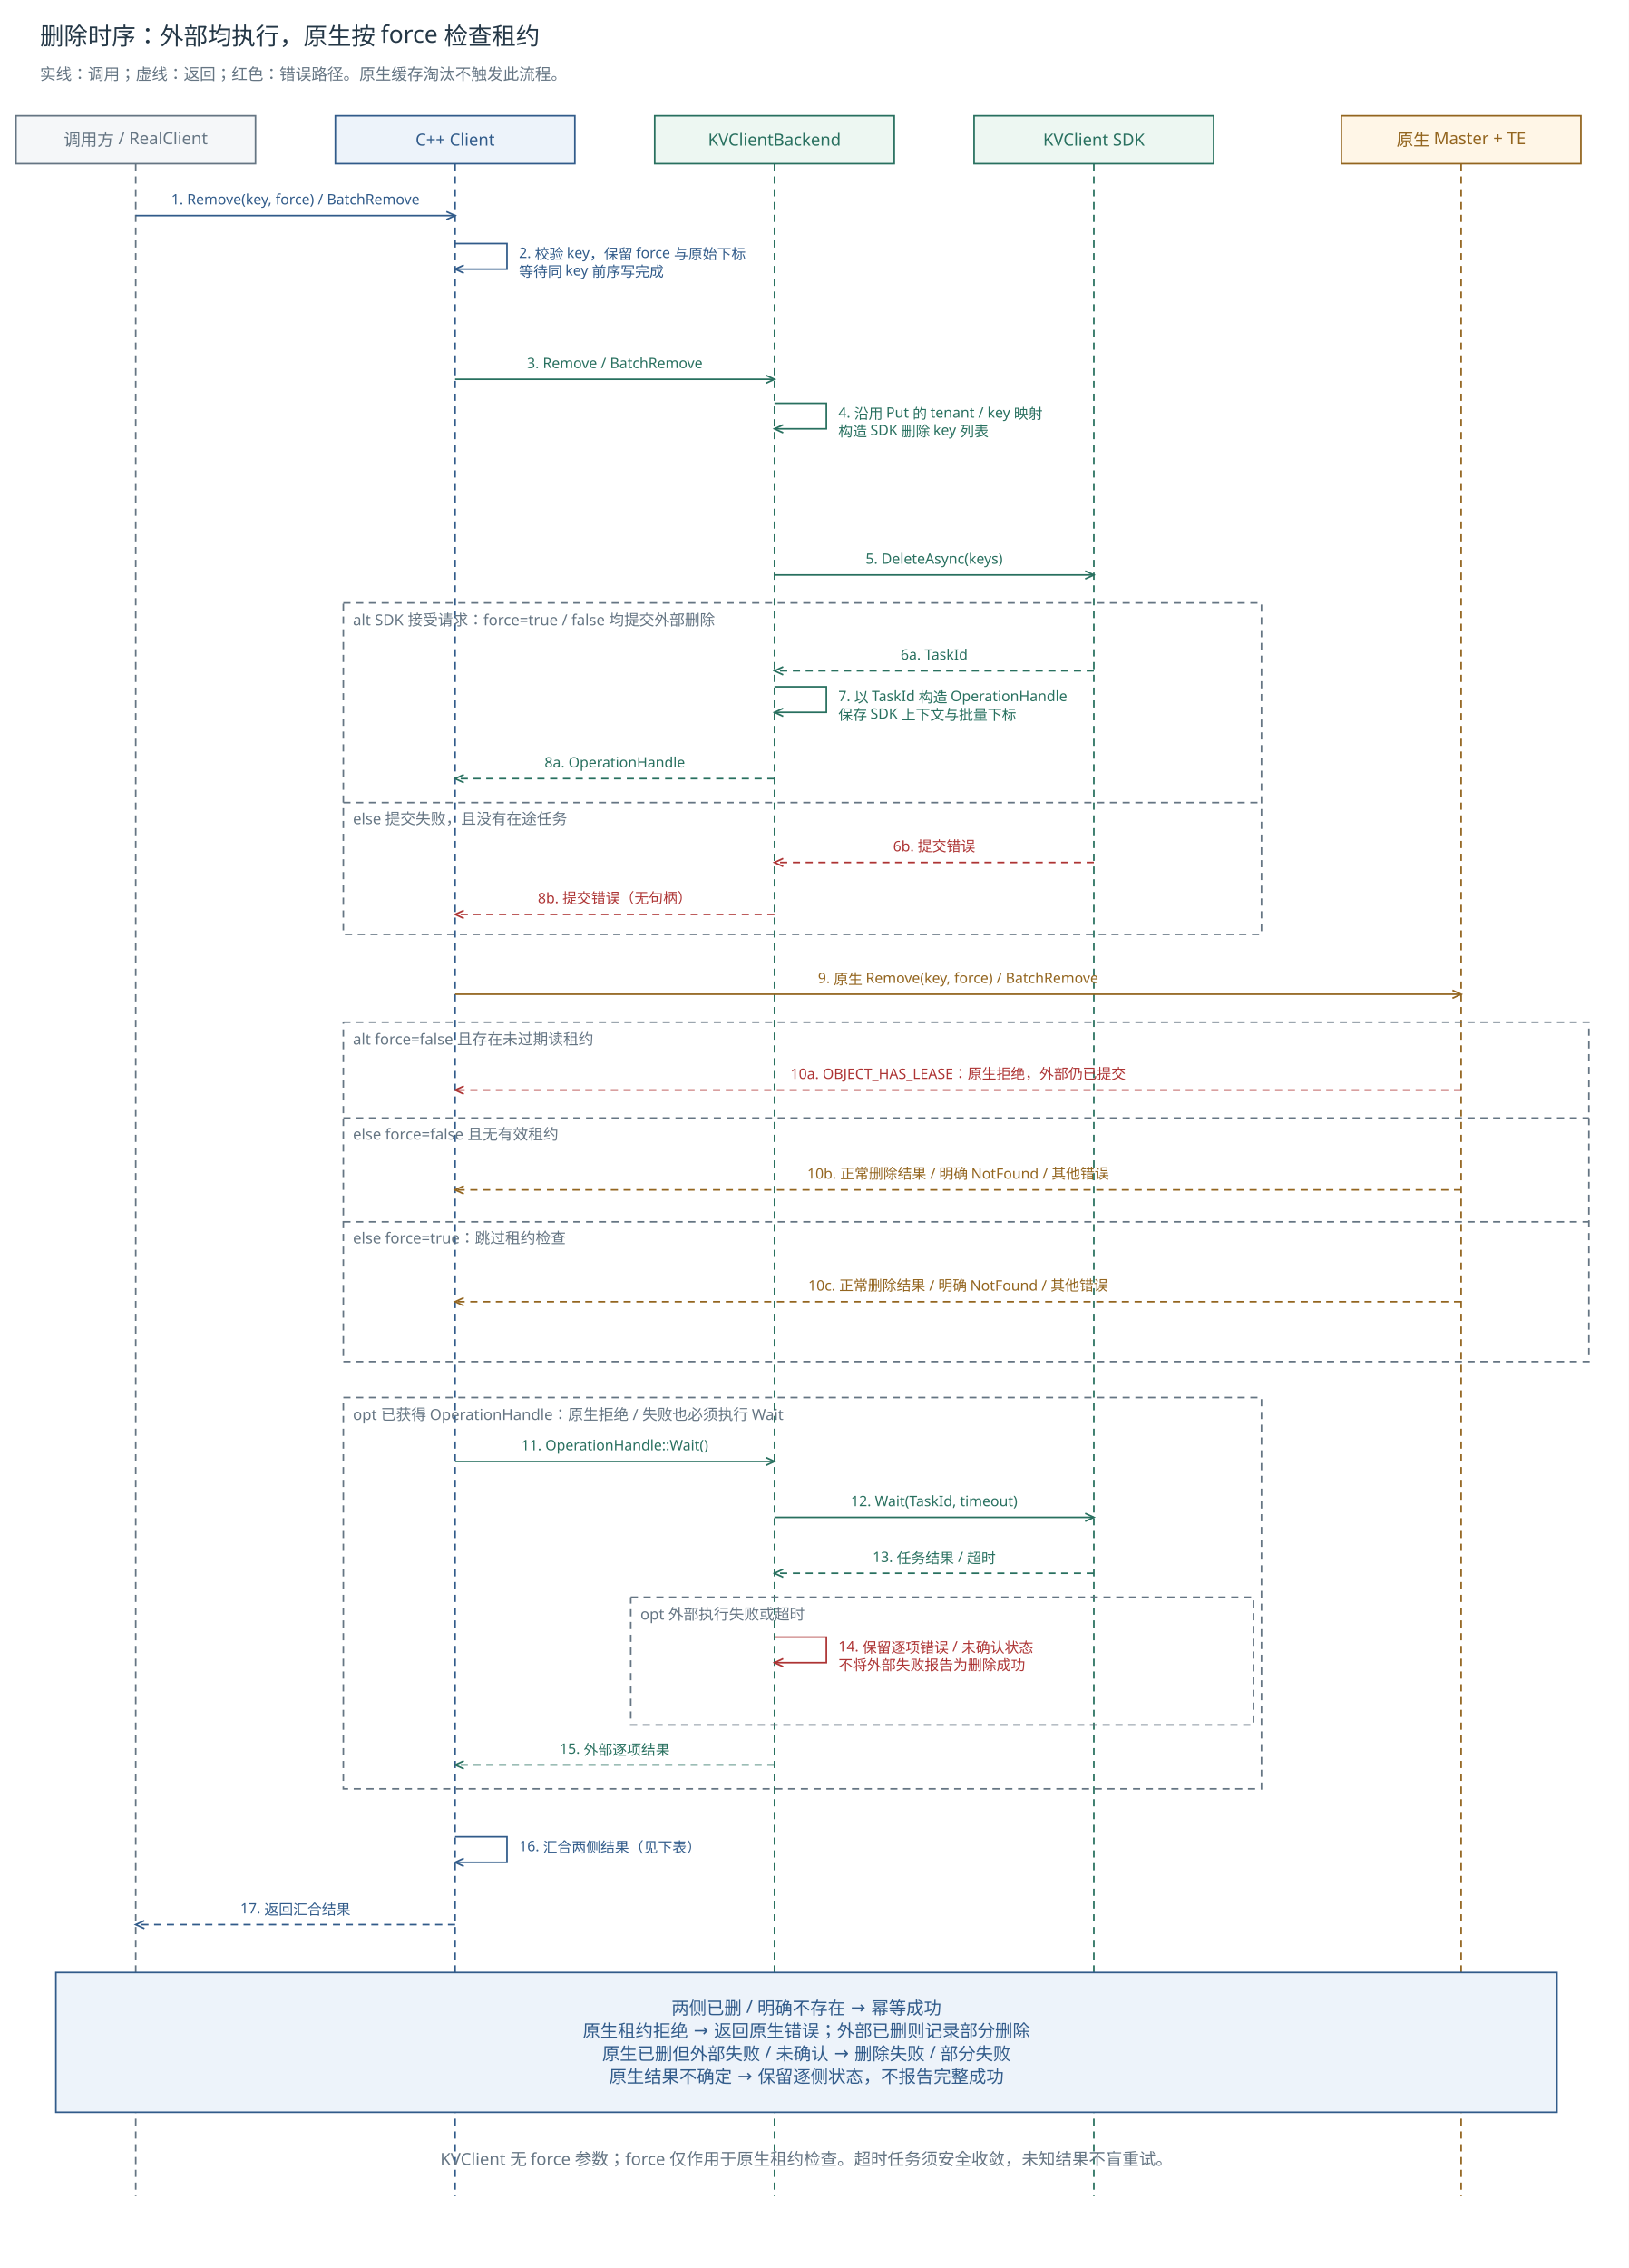
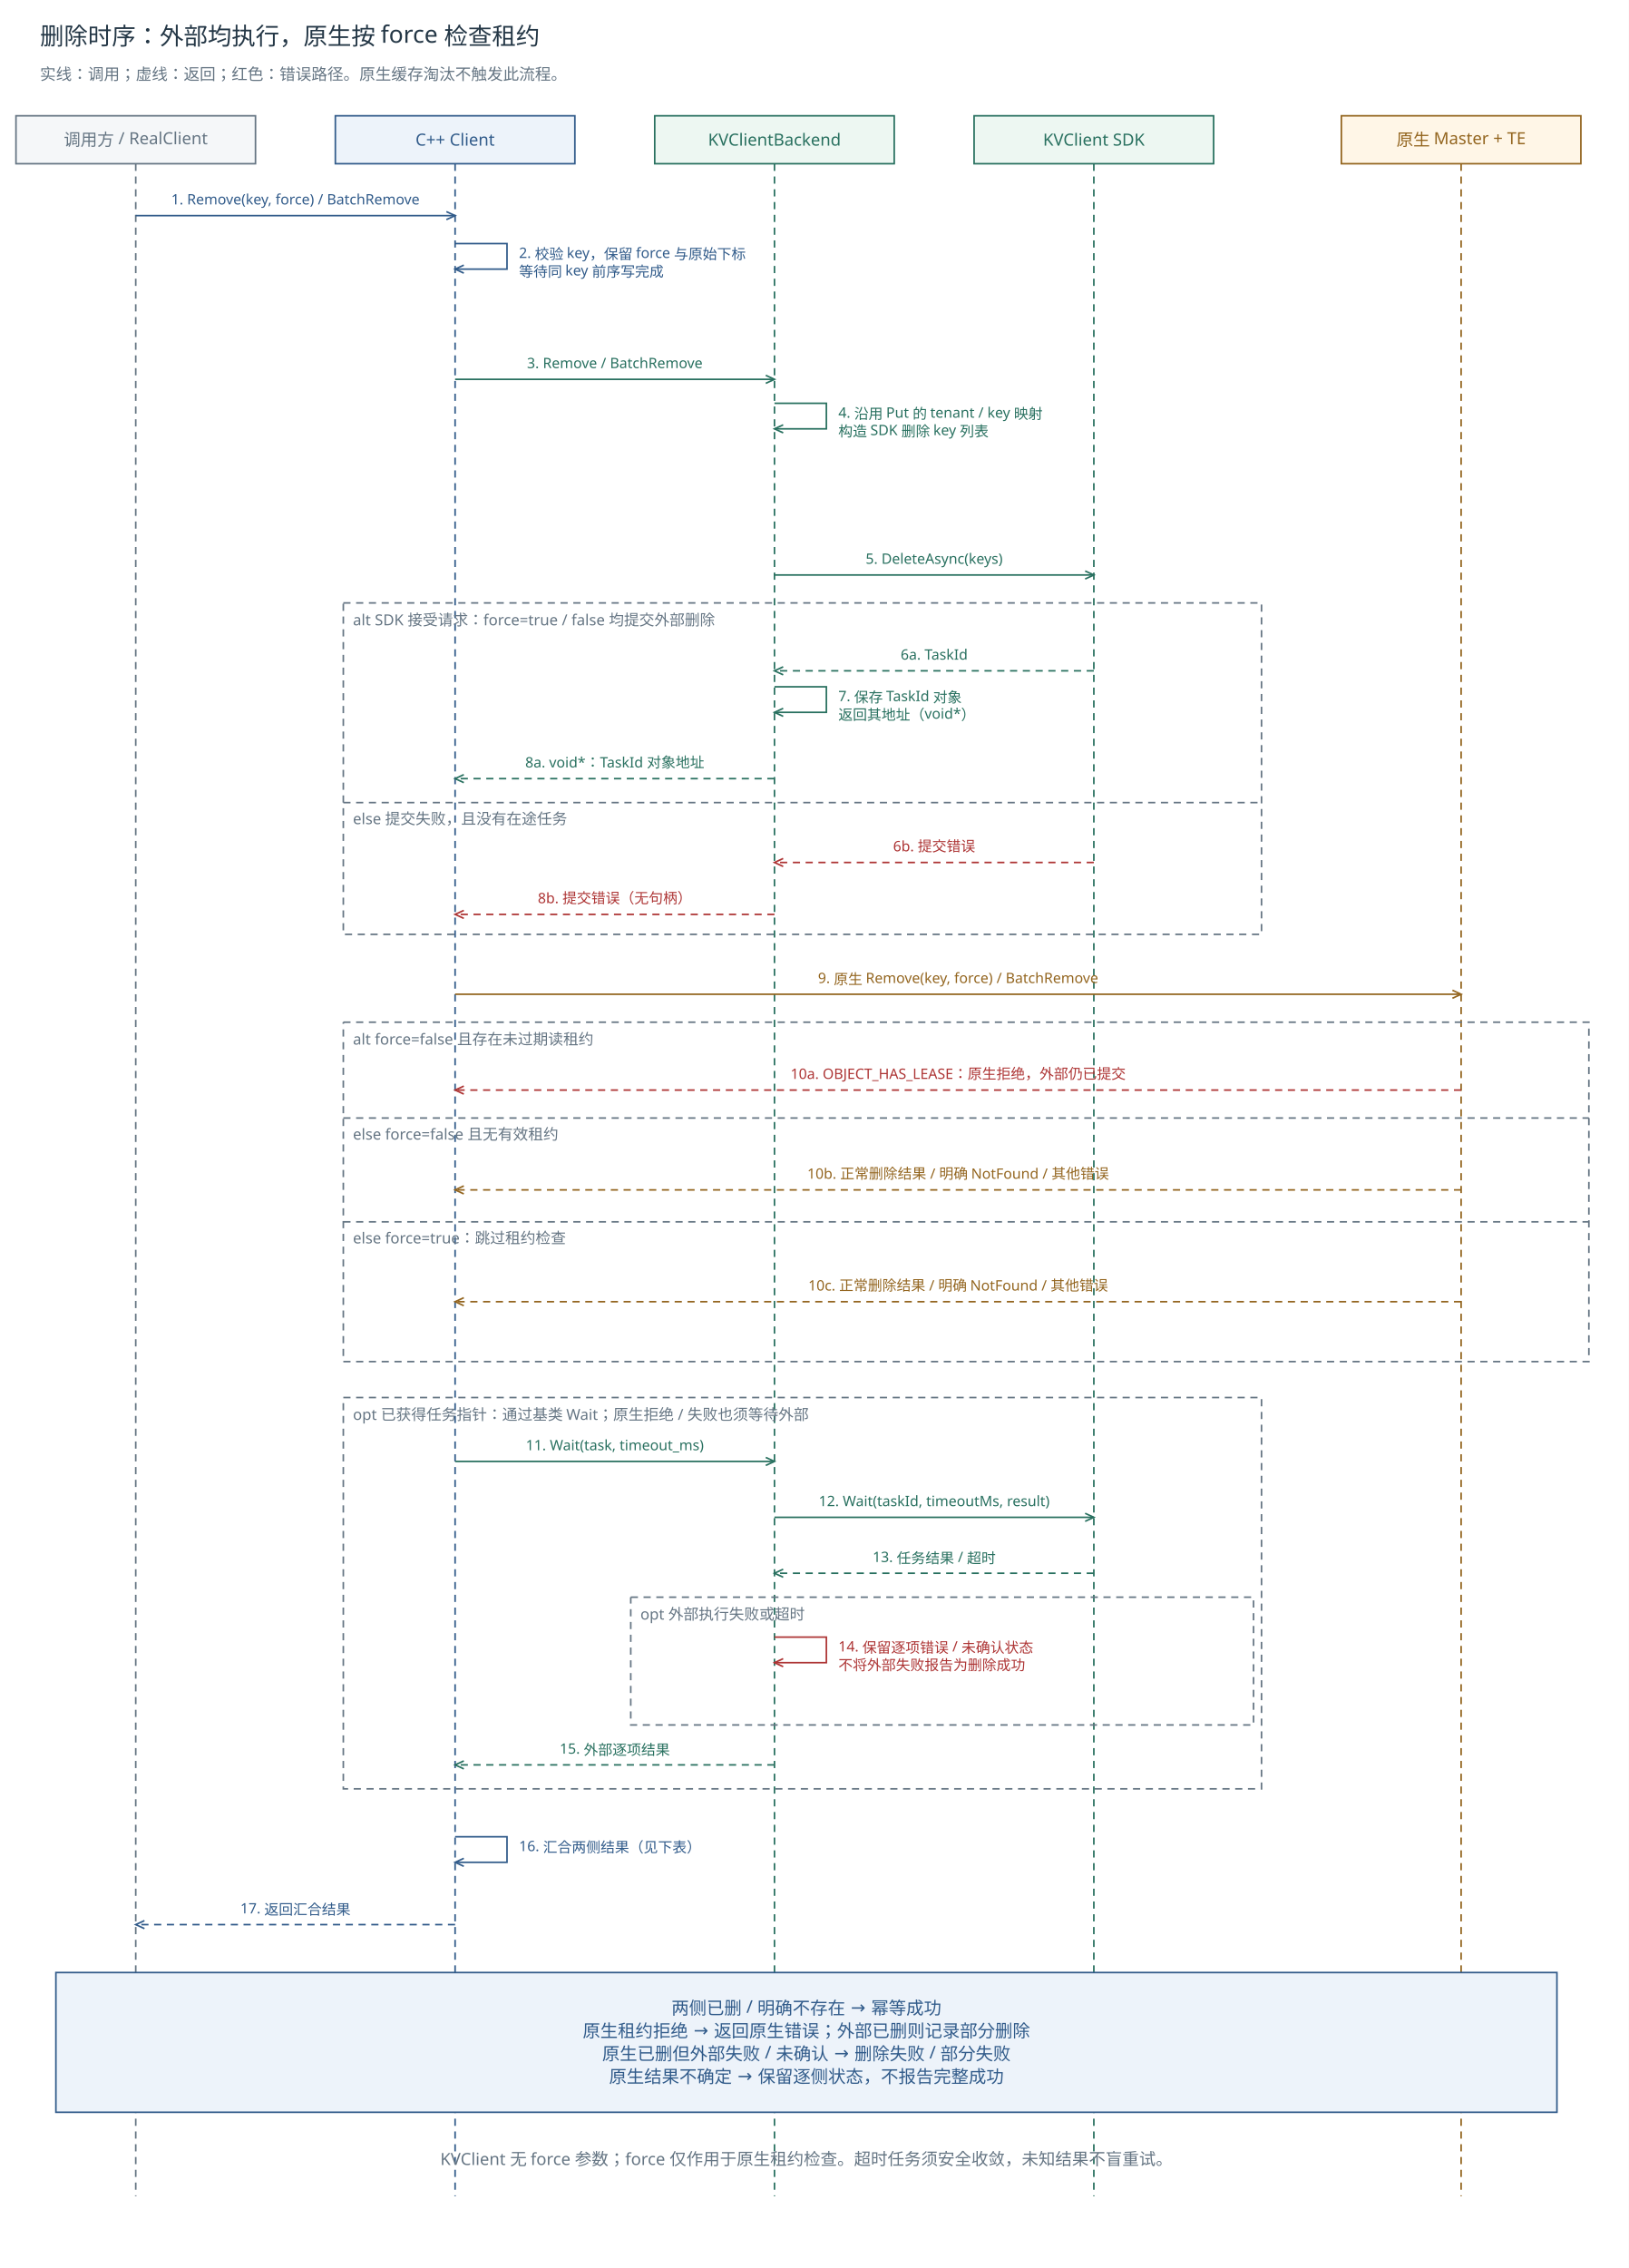
<svg xmlns="http://www.w3.org/2000/svg" width="2040" height="2840" viewBox="0 0 2040 2840">
  <rect width="100%" height="100%" fill="white" />
  <text x="50" y="56.0" font-family="Microsoft YaHei, sans-serif" font-size="30" text-anchor="start" fill="#243746">删除时序：外部均执行，原生按 force 检查租约</text>
  <text x="50" y="100.0" font-family="Microsoft YaHei, sans-serif" font-size="20" text-anchor="start" fill="#657583">实线：调用；虚线：返回；红色：错误路径。原生缓存淘汰不触发此流程。</text>
  <rect x="20" y="145" width="300" height="60" fill="#f5f7f9" stroke="#657583" stroke-width="2" />
  <text x="170.0" y="182.35" font-family="Microsoft YaHei, sans-serif" font-size="21" text-anchor="middle" fill="#657583">调用方 / RealClient</text>
  <polyline points="170,205 170,2750" fill="none" stroke="#657583" stroke-width="2" stroke-dasharray="9 7" />
  <rect x="420" y="145" width="300" height="60" fill="#edf3fa" stroke="#315b8a" stroke-width="2" />
  <text x="570.0" y="182.35" font-family="Microsoft YaHei, sans-serif" font-size="21" text-anchor="middle" fill="#315b8a">C++ Client</text>
  <polyline points="570,205 570,2750" fill="none" stroke="#315b8a" stroke-width="2" stroke-dasharray="9 7" />
  <rect x="820" y="145" width="300" height="60" fill="#edf7f2" stroke="#28705f" stroke-width="2" />
  <text x="970.0" y="182.35" font-family="Microsoft YaHei, sans-serif" font-size="21" text-anchor="middle" fill="#28705f">KVClientBackend</text>
  <polyline points="970,205 970,2750" fill="none" stroke="#28705f" stroke-width="2" stroke-dasharray="9 7" />
  <rect x="1220" y="145" width="300" height="60" fill="#edf7f2" stroke="#28705f" stroke-width="2" />
  <text x="1370.0" y="182.35" font-family="Microsoft YaHei, sans-serif" font-size="21" text-anchor="middle" fill="#28705f">KVClient SDK</text>
  <polyline points="1370,205 1370,2750" fill="none" stroke="#28705f" stroke-width="2" stroke-dasharray="9 7" />
  <rect x="1680" y="145" width="300" height="60" fill="#fff6e7" stroke="#93651f" stroke-width="2" />
  <text x="1830.0" y="182.35" font-family="Microsoft YaHei, sans-serif" font-size="21" text-anchor="middle" fill="#93651f">原生 Master + TE</text>
  <polyline points="1830,205 1830,2750" fill="none" stroke="#93651f" stroke-width="2" stroke-dasharray="9 7" />
  <text x="370.0" y="256.0" font-family="Microsoft YaHei, sans-serif" font-size="18" text-anchor="middle" fill="#315b8a">1. Remove(key, force) / BatchRemove</text>
  <polyline points="170,270 570,270" fill="none" stroke="#315b8a" stroke-width="2" />
  <polyline points="559.092,275.002 570,270 559.092,264.998" fill="none" stroke="#315b8a" stroke-width="2" />
  <polyline points="570,305 635,305 635,337 570,337" fill="none" stroke="#315b8a" stroke-width="2" />
  <polyline points="580.908,331.998 570,337 580.908,342.002" fill="none" stroke="#315b8a" stroke-width="2" />
  <text x="650" y="323.0" font-family="Microsoft YaHei, sans-serif" font-size="18" text-anchor="start" fill="#315b8a">2. 校验 key，保留 force 与原始下标</text>
  <text x="650" y="346.4" font-family="Microsoft YaHei, sans-serif" font-size="18" text-anchor="start" fill="#315b8a">等待同 key 前序写完成</text>
  <text x="770.0" y="461.0" font-family="Microsoft YaHei, sans-serif" font-size="18" text-anchor="middle" fill="#28705f">3. Remove / BatchRemove</text>
  <polyline points="570,475 970,475" fill="none" stroke="#28705f" stroke-width="2" />
  <polyline points="959.092,480.002 970,475 959.092,469.998" fill="none" stroke="#28705f" stroke-width="2" />
  <polyline points="970,505 1035,505 1035,537 970,537" fill="none" stroke="#28705f" stroke-width="2" />
  <polyline points="980.908,531.998 970,537 980.908,542.002" fill="none" stroke="#28705f" stroke-width="2" />
  <text x="1050" y="523.0" font-family="Microsoft YaHei, sans-serif" font-size="18" text-anchor="start" fill="#28705f">4. 沿用 Put 的 tenant / key 映射</text>
  <text x="1050" y="546.4" font-family="Microsoft YaHei, sans-serif" font-size="18" text-anchor="start" fill="#28705f">构造 SDK 删除 key 列表</text>
  <text x="1170.0" y="706.0" font-family="Microsoft YaHei, sans-serif" font-size="18" text-anchor="middle" fill="#28705f">5. DeleteAsync(keys)</text>
  <polyline points="970,720 1370,720" fill="none" stroke="#28705f" stroke-width="2" />
  <polyline points="1359.092,725.002 1370,720 1359.092,714.998" fill="none" stroke="#28705f" stroke-width="2" />
  <polyline points="430,755 1580,755 1580,1170 430,1170 430,755" fill="none" stroke="#657583" stroke-width="2" stroke-dasharray="9 7" />
  <text x="442" y="783.0" font-family="Microsoft YaHei, sans-serif" font-size="19" text-anchor="start" fill="#657583">alt  SDK 接受请求：force=true / false 均提交外部删除</text>
  <text x="1170.0" y="826.0" font-family="Microsoft YaHei, sans-serif" font-size="18" text-anchor="middle" fill="#28705f">6a. TaskId</text>
  <polyline points="1370,840 970,840" fill="none" stroke="#28705f" stroke-width="2" stroke-dasharray="9 7" />
  <polyline points="980.908,834.998 970,840 980.908,845.002" fill="none" stroke="#28705f" stroke-width="2" />
  <polyline points="970,860 1035,860 1035,892 970,892" fill="none" stroke="#28705f" stroke-width="2" />
  <polyline points="980.908,886.998 970,892 980.908,897.002" fill="none" stroke="#28705f" stroke-width="2" />
-   <text x="1050" y="878.0" font-family="Microsoft YaHei, sans-serif" font-size="18" text-anchor="start" fill="#28705f">7. 以 TaskId 构造 OperationHandle</text>
-   <text x="1050" y="901.4" font-family="Microsoft YaHei, sans-serif" font-size="18" text-anchor="start" fill="#28705f">保存 SDK 上下文与批量下标</text>
-   <text x="770.0" y="961.0" font-family="Microsoft YaHei, sans-serif" font-size="18" text-anchor="middle" fill="#28705f">8a. OperationHandle</text>
+   <text x="1050" y="878.0" font-family="Microsoft YaHei, sans-serif" font-size="18" text-anchor="start" fill="#28705f">7. 保存 TaskId 对象</text>
+   <text x="1050" y="901.4" font-family="Microsoft YaHei, sans-serif" font-size="18" text-anchor="start" fill="#28705f">返回其地址（void*）</text>
+   <text x="770.0" y="961.0" font-family="Microsoft YaHei, sans-serif" font-size="18" text-anchor="middle" fill="#28705f">8a. void*：TaskId 对象地址</text>
  <polyline points="970,975 570,975" fill="none" stroke="#28705f" stroke-width="2" stroke-dasharray="9 7" />
  <polyline points="580.908,969.998 570,975 580.908,980.002" fill="none" stroke="#28705f" stroke-width="2" />
  <polyline points="430,1005 1580,1005" fill="none" stroke="#657583" stroke-width="2" stroke-dasharray="9 7" />
  <text x="442" y="1032.0" font-family="Microsoft YaHei, sans-serif" font-size="19" text-anchor="start" fill="#657583">else  提交失败，且没有在途任务</text>
  <text x="1170.0" y="1066.0" font-family="Microsoft YaHei, sans-serif" font-size="18" text-anchor="middle" fill="#ad3434">6b. 提交错误</text>
  <polyline points="1370,1080 970,1080" fill="none" stroke="#ad3434" stroke-width="2" stroke-dasharray="9 7" />
  <polyline points="980.908,1074.998 970,1080 980.908,1085.002" fill="none" stroke="#ad3434" stroke-width="2" />
  <text x="770.0" y="1131.0" font-family="Microsoft YaHei, sans-serif" font-size="18" text-anchor="middle" fill="#ad3434">8b. 提交错误（无句柄）</text>
  <polyline points="970,1145 570,1145" fill="none" stroke="#ad3434" stroke-width="2" stroke-dasharray="9 7" />
  <polyline points="580.908,1139.998 570,1145 580.908,1150.002" fill="none" stroke="#ad3434" stroke-width="2" />
  <text x="1200.0" y="1231.0" font-family="Microsoft YaHei, sans-serif" font-size="18" text-anchor="middle" fill="#93651f">9. 原生 Remove(key, force) / BatchRemove</text>
  <polyline points="570,1245 1830,1245" fill="none" stroke="#93651f" stroke-width="2" />
  <polyline points="1819.092,1250.002 1830,1245 1819.092,1239.998" fill="none" stroke="#93651f" stroke-width="2" />
  <polyline points="430,1280 1990,1280 1990,1705 430,1705 430,1280" fill="none" stroke="#657583" stroke-width="2" stroke-dasharray="9 7" />
  <text x="442" y="1308.0" font-family="Microsoft YaHei, sans-serif" font-size="19" text-anchor="start" fill="#657583">alt  force=false 且存在未过期读租约</text>
  <text x="1200.0" y="1351.0" font-family="Microsoft YaHei, sans-serif" font-size="18" text-anchor="middle" fill="#ad3434">10a. OBJECT_HAS_LEASE：原生拒绝，外部仍已提交</text>
  <polyline points="1830,1365 570,1365" fill="none" stroke="#ad3434" stroke-width="2" stroke-dasharray="9 7" />
  <polyline points="580.908,1359.998 570,1365 580.908,1370.002" fill="none" stroke="#ad3434" stroke-width="2" />
  <polyline points="430,1400 1990,1400" fill="none" stroke="#657583" stroke-width="2" stroke-dasharray="9 7" />
  <text x="442" y="1427.0" font-family="Microsoft YaHei, sans-serif" font-size="19" text-anchor="start" fill="#657583">else  force=false 且无有效租约</text>
  <text x="1200.0" y="1476.0" font-family="Microsoft YaHei, sans-serif" font-size="18" text-anchor="middle" fill="#93651f">10b. 正常删除结果 / 明确 NotFound / 其他错误</text>
  <polyline points="1830,1490 570,1490" fill="none" stroke="#93651f" stroke-width="2" stroke-dasharray="9 7" />
  <polyline points="580.908,1484.998 570,1490 580.908,1495.002" fill="none" stroke="#93651f" stroke-width="2" />
  <polyline points="430,1530 1990,1530" fill="none" stroke="#657583" stroke-width="2" stroke-dasharray="9 7" />
  <text x="442" y="1557.0" font-family="Microsoft YaHei, sans-serif" font-size="19" text-anchor="start" fill="#657583">else  force=true：跳过租约检查</text>
  <text x="1200.0" y="1616.0" font-family="Microsoft YaHei, sans-serif" font-size="18" text-anchor="middle" fill="#93651f">10c. 正常删除结果 / 明确 NotFound / 其他错误</text>
  <polyline points="1830,1630 570,1630" fill="none" stroke="#93651f" stroke-width="2" stroke-dasharray="9 7" />
  <polyline points="580.908,1624.998 570,1630 580.908,1635.002" fill="none" stroke="#93651f" stroke-width="2" />
  <polyline points="430,1750 1580,1750 1580,2240 430,2240 430,1750" fill="none" stroke="#657583" stroke-width="2" stroke-dasharray="9 7" />
-   <text x="442" y="1778.0" font-family="Microsoft YaHei, sans-serif" font-size="19" text-anchor="start" fill="#657583">opt  已获得 OperationHandle：原生拒绝 / 失败也必须执行 Wait</text>
-   <text x="770.0" y="1816.0" font-family="Microsoft YaHei, sans-serif" font-size="18" text-anchor="middle" fill="#28705f">11. OperationHandle::Wait()</text>
+   <text x="442" y="1778.0" font-family="Microsoft YaHei, sans-serif" font-size="19" text-anchor="start" fill="#657583">opt  已获得任务指针：通过基类 Wait；原生拒绝 / 失败也须等待外部</text>
+   <text x="770.0" y="1816.0" font-family="Microsoft YaHei, sans-serif" font-size="18" text-anchor="middle" fill="#28705f">11. Wait(task, timeout_ms)</text>
  <polyline points="570,1830 970,1830" fill="none" stroke="#28705f" stroke-width="2" />
  <polyline points="959.092,1835.002 970,1830 959.092,1824.998" fill="none" stroke="#28705f" stroke-width="2" />
-   <text x="1170.0" y="1886.0" font-family="Microsoft YaHei, sans-serif" font-size="18" text-anchor="middle" fill="#28705f">12. Wait(TaskId, timeout)</text>
+   <text x="1170.0" y="1886.0" font-family="Microsoft YaHei, sans-serif" font-size="18" text-anchor="middle" fill="#28705f">12. Wait(taskId, timeoutMs, result)</text>
  <polyline points="970,1900 1370,1900" fill="none" stroke="#28705f" stroke-width="2" />
  <polyline points="1359.092,1905.002 1370,1900 1359.092,1894.998" fill="none" stroke="#28705f" stroke-width="2" />
  <text x="1170.0" y="1956.0" font-family="Microsoft YaHei, sans-serif" font-size="18" text-anchor="middle" fill="#28705f">13. 任务结果 / 超时</text>
  <polyline points="1370,1970 970,1970" fill="none" stroke="#28705f" stroke-width="2" stroke-dasharray="9 7" />
  <polyline points="980.908,1964.998 970,1970 980.908,1975.002" fill="none" stroke="#28705f" stroke-width="2" />
  <polyline points="790,2000 1570,2000 1570,2160 790,2160 790,2000" fill="none" stroke="#657583" stroke-width="2" stroke-dasharray="9 7" />
  <text x="802" y="2028.0" font-family="Microsoft YaHei, sans-serif" font-size="19" text-anchor="start" fill="#657583">opt  外部执行失败或超时</text>
  <polyline points="970,2050 1035,2050 1035,2082 970,2082" fill="none" stroke="#ad3434" stroke-width="2" />
  <polyline points="980.908,2076.998 970,2082 980.908,2087.002" fill="none" stroke="#ad3434" stroke-width="2" />
  <text x="1050" y="2068.0" font-family="Microsoft YaHei, sans-serif" font-size="18" text-anchor="start" fill="#ad3434">14. 保留逐项错误 / 未确认状态</text>
  <text x="1050" y="2091.4" font-family="Microsoft YaHei, sans-serif" font-size="18" text-anchor="start" fill="#ad3434">不将外部失败报告为删除成功</text>
  <text x="770.0" y="2196.0" font-family="Microsoft YaHei, sans-serif" font-size="18" text-anchor="middle" fill="#28705f">15. 外部逐项结果</text>
  <polyline points="970,2210 570,2210" fill="none" stroke="#28705f" stroke-width="2" stroke-dasharray="9 7" />
  <polyline points="580.908,2204.998 570,2210 580.908,2215.002" fill="none" stroke="#28705f" stroke-width="2" />
  <polyline points="570,2300 635,2300 635,2332 570,2332" fill="none" stroke="#315b8a" stroke-width="2" />
  <polyline points="580.908,2326.998 570,2332 580.908,2337.002" fill="none" stroke="#315b8a" stroke-width="2" />
  <text x="650" y="2318.0" font-family="Microsoft YaHei, sans-serif" font-size="18" text-anchor="start" fill="#315b8a">16. 汇合两侧结果（见下表）</text>
  <text x="370.0" y="2396.0" font-family="Microsoft YaHei, sans-serif" font-size="18" text-anchor="middle" fill="#315b8a">17. 返回汇合结果</text>
  <polyline points="570,2410 170,2410" fill="none" stroke="#315b8a" stroke-width="2" stroke-dasharray="9 7" />
  <polyline points="180.908,2404.998 170,2410 180.908,2415.002" fill="none" stroke="#315b8a" stroke-width="2" />
  <rect x="70" y="2470" width="1880" height="175" fill="#edf3fa" stroke="#315b8a" stroke-width="2" />
  <text x="1010.0" y="2522.3" font-family="Microsoft YaHei, sans-serif" font-size="22" text-anchor="middle" fill="#315b8a">两侧已删 / 明确不存在 → 幂等成功</text>
  <text x="1010.0" y="2550.9" font-family="Microsoft YaHei, sans-serif" font-size="22" text-anchor="middle" fill="#315b8a">原生租约拒绝 → 返回原生错误；外部已删则记录部分删除</text>
  <text x="1010.0" y="2579.5" font-family="Microsoft YaHei, sans-serif" font-size="22" text-anchor="middle" fill="#315b8a">原生已删但外部失败 / 未确认 → 删除失败 / 部分失败</text>
  <text x="1010.0" y="2608.1" font-family="Microsoft YaHei, sans-serif" font-size="22" text-anchor="middle" fill="#315b8a">原生结果不确定 → 保留逐侧状态，不报告完整成功</text>
  <text x="1010.0" y="2711.0" font-family="Microsoft YaHei, sans-serif" font-size="21" text-anchor="middle" fill="#657583">KVClient 无 force 参数；force 仅作用于原生租约检查。超时任务须安全收敛，未知结果不盲重试。</text>
</svg>
